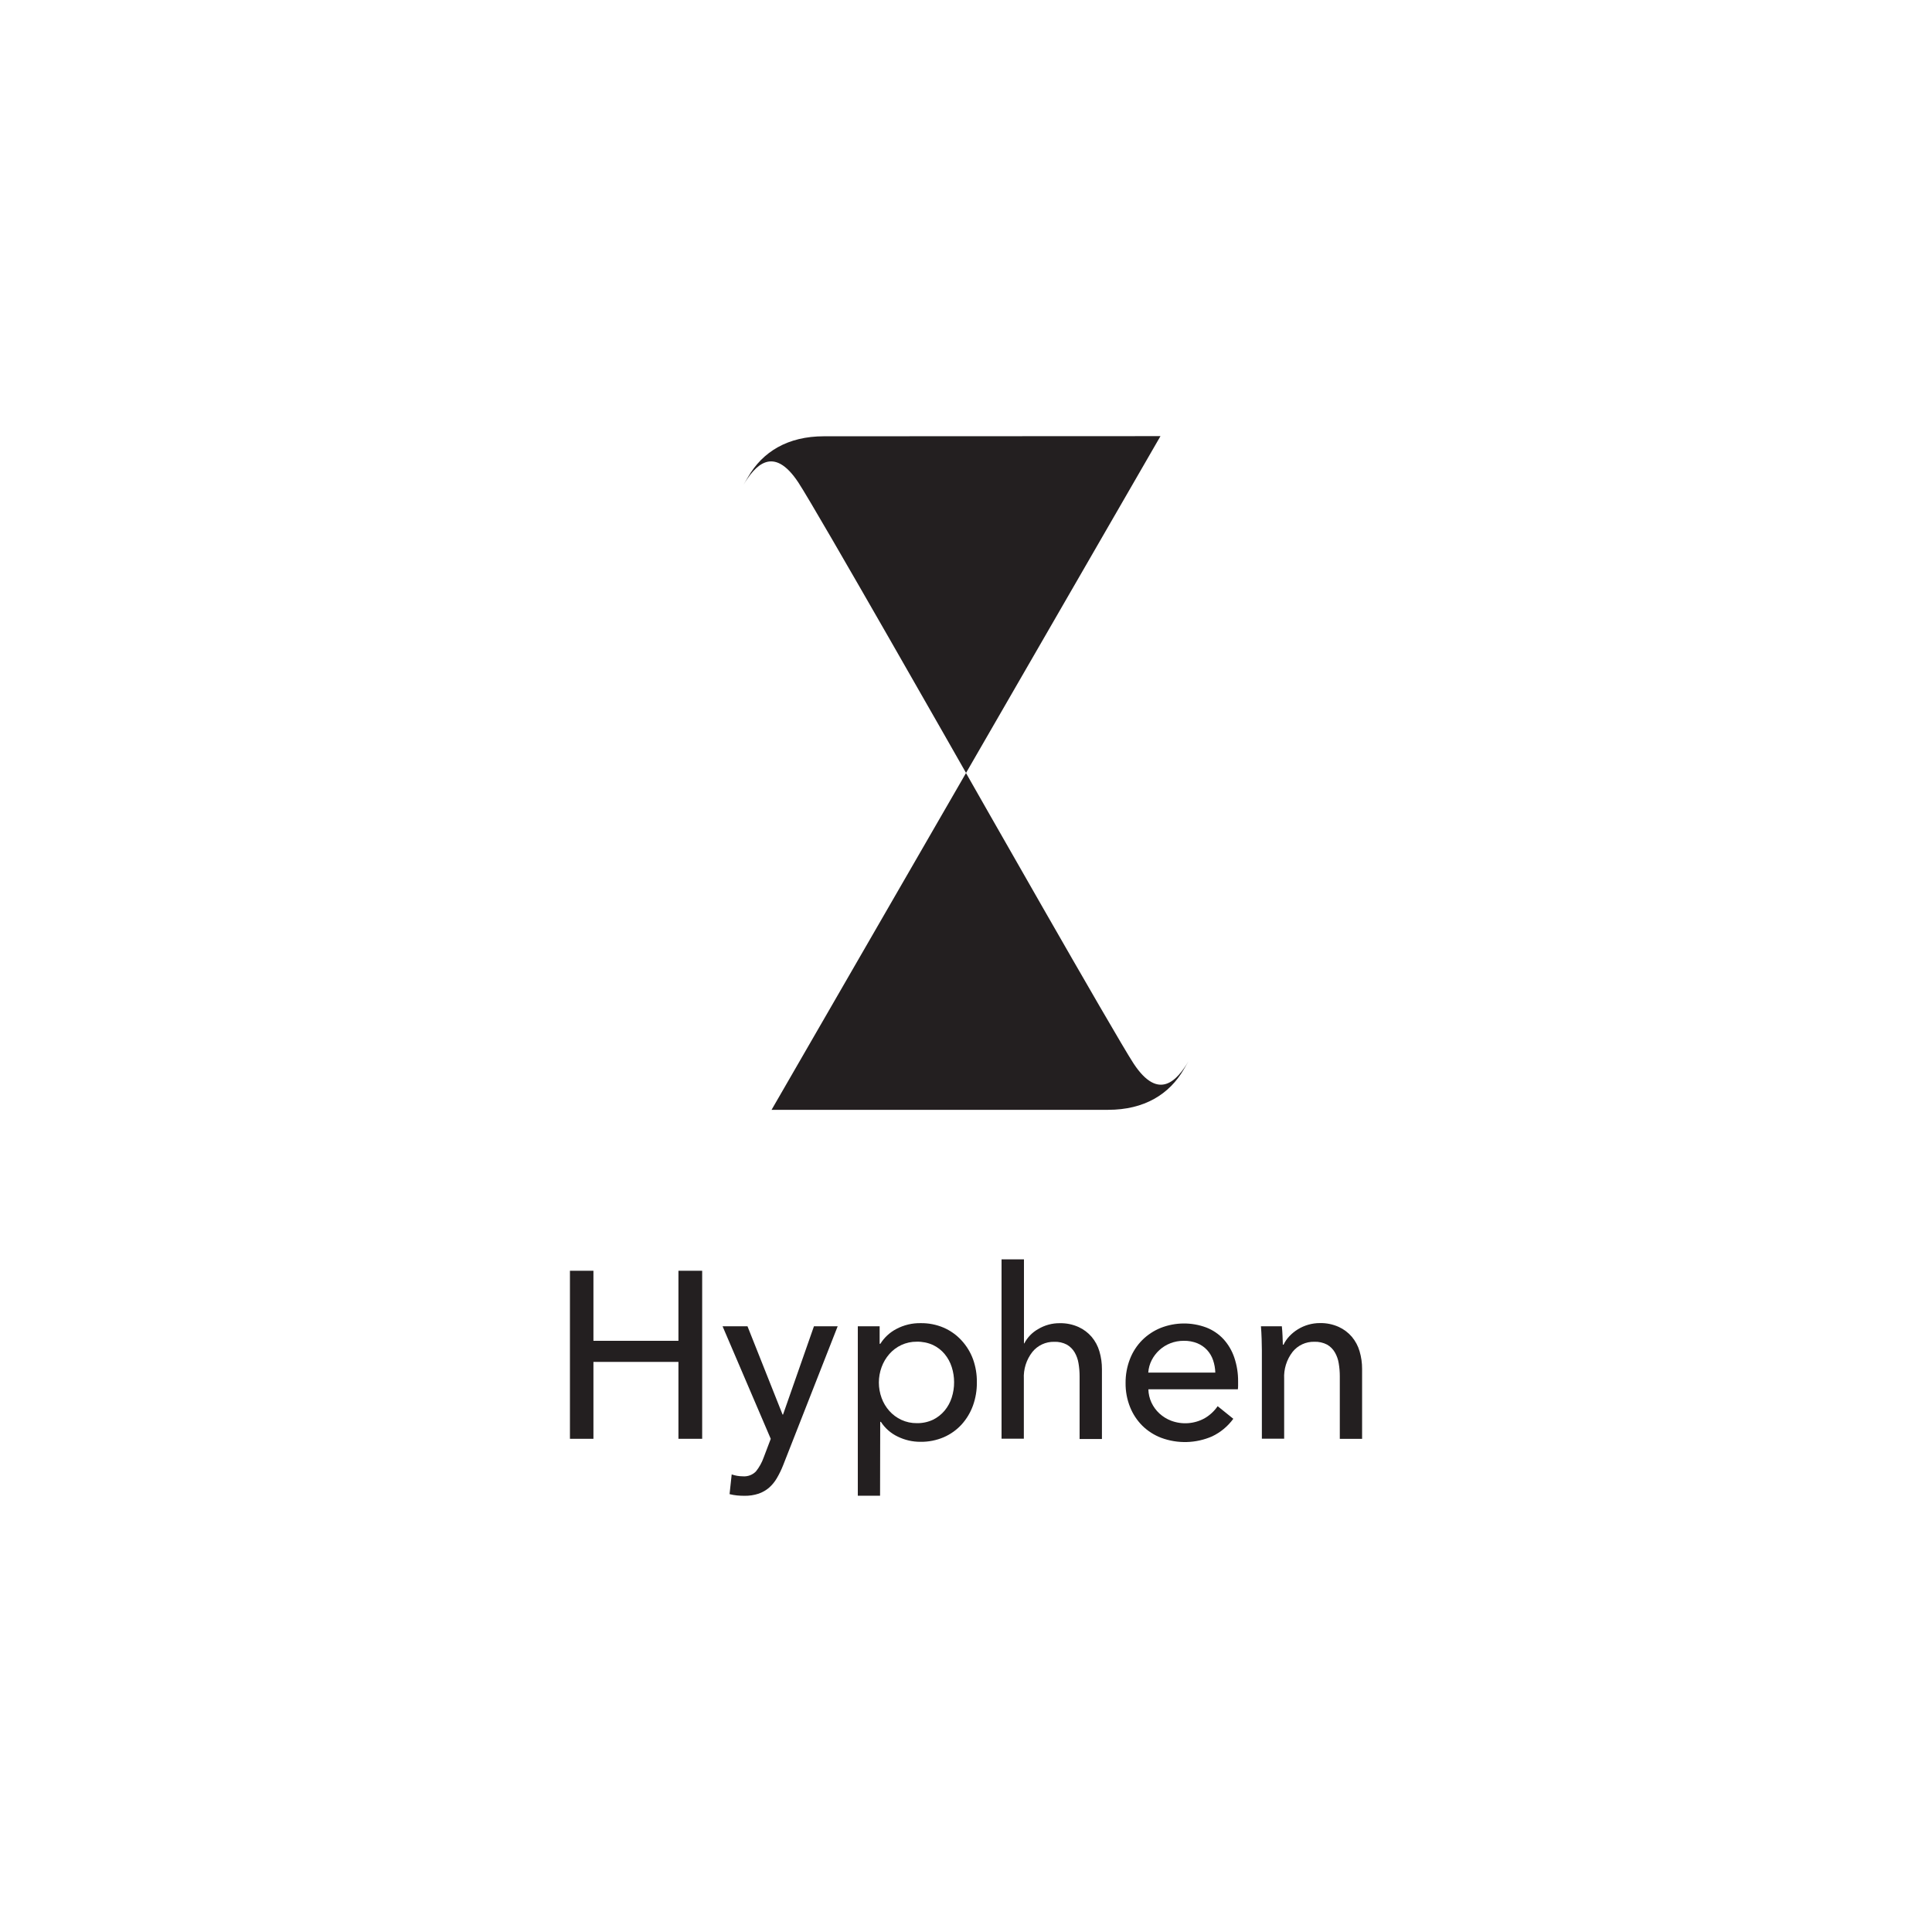
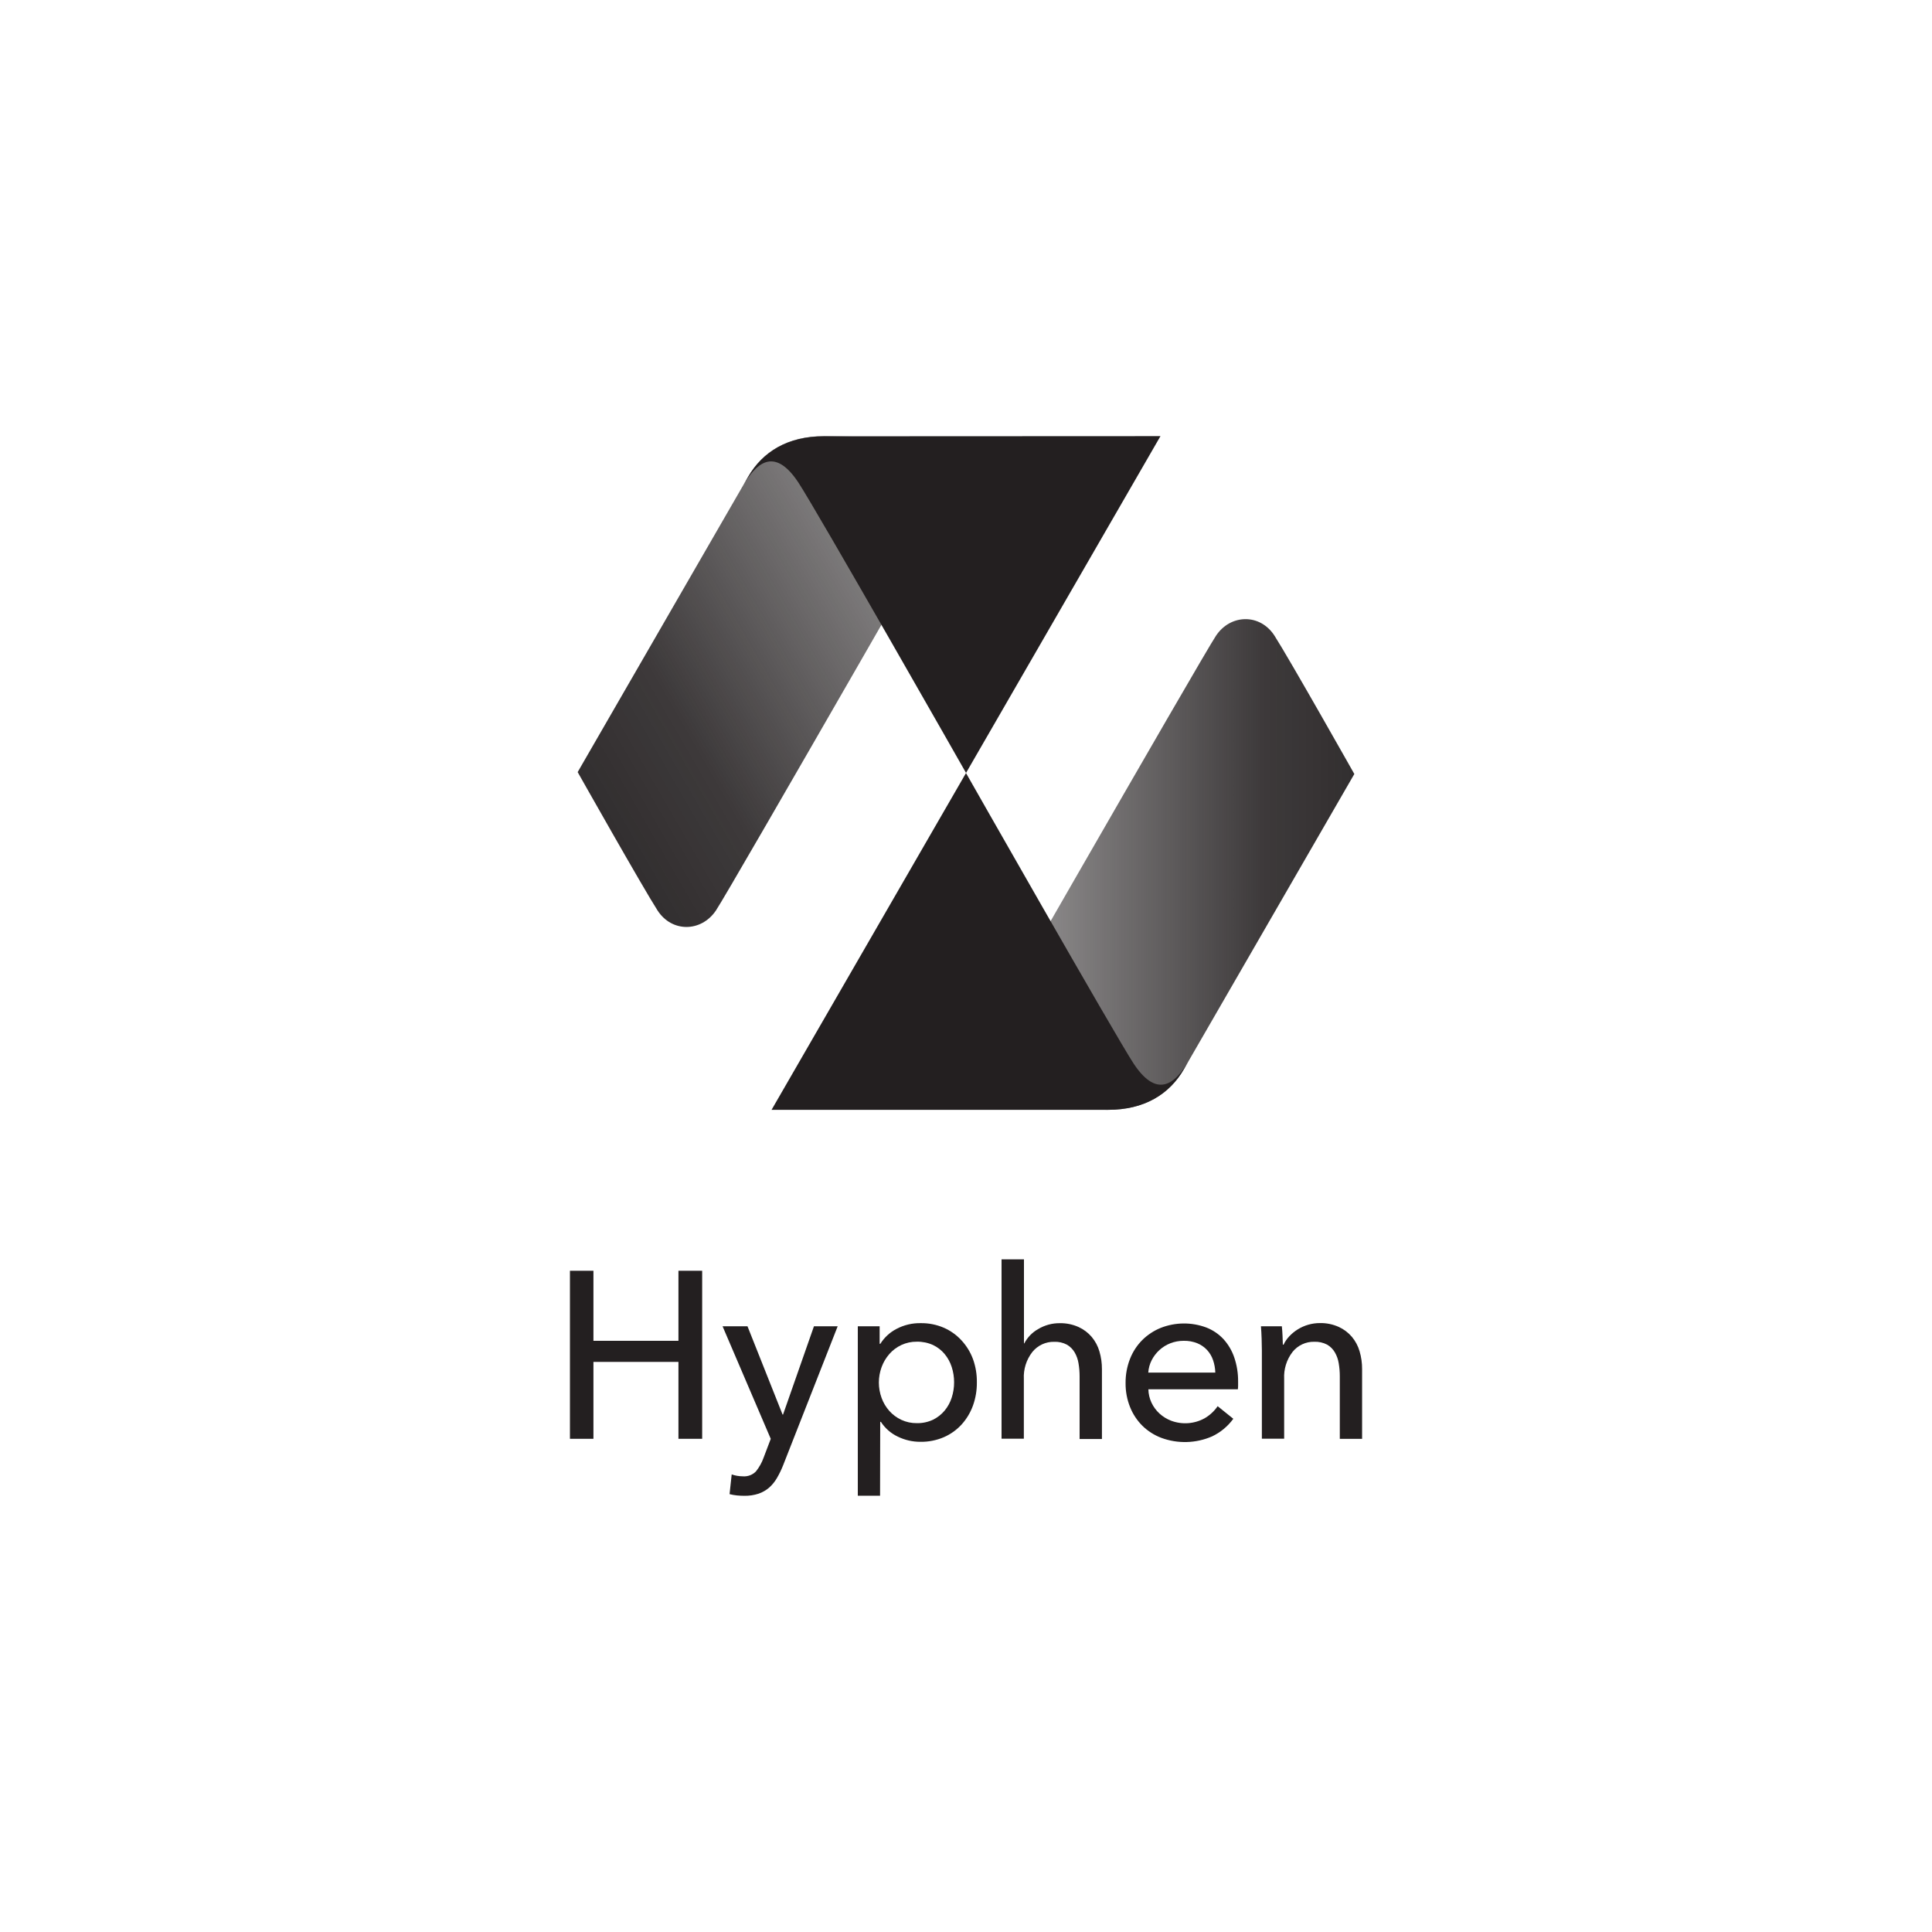
<svg xmlns="http://www.w3.org/2000/svg" xmlns:xlink="http://www.w3.org/1999/xlink" viewBox="0 0 500 500">
  <linearGradient id="hyphen-logo-horizontal-black-a" gradientUnits="userSpaceOnUse" x1="216.27" x2="424.83" y1="223.73" y2="223.73">
    <stop offset="0" stop-color="#231f20" stop-opacity="0" />
    <stop offset=".26" stop-color="#231f20" stop-opacity=".53" />
    <stop offset=".53" stop-color="#231f20" stop-opacity=".88" />
    <stop offset=".8" stop-color="#231f20" />
  </linearGradient>
-   <linearGradient id="hyphen-logo-horizontal-black-b" gradientTransform="matrix(-1 0 -0 -1 -2599.75 -5569.65)" x1="-2897.94" x2="-2667.89" xlink:href="#a" y1="-5685.37" y2="-5818.2" />
+   <linearGradient id="hyphen-logo-horizontal-black-b" gradientTransform="matrix(-1 0 -0 -1 -2599.75 -5569.65)" x1="-2897.94" x2="-2667.89" xlink:href="#hyphen-logo-horizontal-black-a" y1="-5685.37" y2="-5818.2" />
  <g fill="#231f20">
    <path d="m147.5 328.87h6.08v18.13h22v-18.13h6.14v43.49h-6.14v-19.9h-22v19.9h-6.08z" />
    <path d="m202.53 366.09h.12l8-22.85h6.14l-14.13 36a23.72 23.72 0 0 1 -1.6 3.29 10 10 0 0 1 -2 2.46 8.38 8.38 0 0 1 -2.73 1.57 11.18 11.18 0 0 1 -3.72.55q-.92 0-1.87-.09a13.21 13.21 0 0 1 -1.93-.34l.55-5.1a9.11 9.11 0 0 0 2.89.49 4.26 4.26 0 0 0 3.38-1.26 12.33 12.33 0 0 0 2-3.59l1.84-4.85-12.47-29.13h6.45z" />
    <path d="m227.76 387.09h-5.76v-43.85h5.65v4.54h.18a10.75 10.75 0 0 1 4.14-3.84 12.91 12.91 0 0 1 6.34-1.51 14.6 14.6 0 0 1 5.91 1.17 13.61 13.61 0 0 1 4.59 3.26 14.66 14.66 0 0 1 3 4.88 17 17 0 0 1 1 6 17.24 17.24 0 0 1 -1 6 14.83 14.83 0 0 1 -2.94 4.91 13.56 13.56 0 0 1 -4.6 3.29 14.77 14.77 0 0 1 -6.06 1.2 13.2 13.2 0 0 1 -5.88-1.35 10.63 10.63 0 0 1 -4.35-3.81h-.18zm19.16-29.36a12.74 12.74 0 0 0 -.61-3.93 10 10 0 0 0 -1.84-3.38 8.82 8.82 0 0 0 -3-2.33 9.71 9.71 0 0 0 -4.21-.86 9.26 9.26 0 0 0 -4 .86 9.45 9.45 0 0 0 -3.1 2.33 10.77 10.77 0 0 0 -2 3.38 11.64 11.64 0 0 0 0 8 10.39 10.39 0 0 0 2 3.35 9.65 9.65 0 0 0 3.1 2.3 9.25 9.25 0 0 0 4 .86 9.42 9.42 0 0 0 4.21-.89 9.15 9.15 0 0 0 3-2.36 10 10 0 0 0 1.84-3.38 12.73 12.73 0 0 0 .61-3.95z" />
    <path d="m265.09 347.66a9 9 0 0 1 3.56-3.68 10.64 10.64 0 0 1 5.65-1.54 11.33 11.33 0 0 1 4.85 1 9.83 9.83 0 0 1 3.38 2.55 10.32 10.32 0 0 1 2 3.75 15.94 15.94 0 0 1 .65 4.61v18.06h-5.78v-16.19a19.88 19.88 0 0 0 -.28-3.39 8.17 8.17 0 0 0 -1-2.83 5.59 5.59 0 0 0 -2-2 6.45 6.45 0 0 0 -3.29-.74 7.07 7.07 0 0 0 -5.65 2.62 10.47 10.47 0 0 0 -2.21 7v15.45h-5.77v-46.41h5.8v21.74z" />
    <path d="m320.42 357.55v1a8 8 0 0 1 -.06 1h-23.16a8.6 8.6 0 0 0 .8 3.45 9.09 9.09 0 0 0 2.06 2.81 9.54 9.54 0 0 0 3 1.86 10.39 10.39 0 0 0 8.69-.62 10.42 10.42 0 0 0 3.38-3.13l4.05 3.26a14.49 14.49 0 0 1 -5.5 4.56 17.62 17.62 0 0 1 -13.17.36 14.2 14.2 0 0 1 -4.85-3.1 14.38 14.38 0 0 1 -3.19-4.82 16.27 16.27 0 0 1 -1.17-6.26 16.7 16.7 0 0 1 1.14-6.23 14.27 14.27 0 0 1 3.17-4.88 14.54 14.54 0 0 1 4.8-3.16 16.48 16.48 0 0 1 11.79-.09 12 12 0 0 1 4.43 3 13.56 13.56 0 0 1 2.8 4.76 18.87 18.87 0 0 1 .99 6.23zm-5.9-2.33a11 11 0 0 0 -.58-3.22 7.4 7.4 0 0 0 -1.54-2.61 7.22 7.22 0 0 0 -2.52-1.75 8.92 8.92 0 0 0 -3.53-.64 9.35 9.35 0 0 0 -3.47.64 9 9 0 0 0 -2.82 1.75 9.21 9.21 0 0 0 -2 2.61 8.32 8.32 0 0 0 -.89 3.22z" />
    <path d="m331.74 343.24q.12 1.11.18 2.49t.08 2.27h.18a8.48 8.48 0 0 1 1.5-2.18 10.93 10.93 0 0 1 2.18-1.78 10.78 10.78 0 0 1 2.7-1.2 10.92 10.92 0 0 1 3.07-.43 11.33 11.33 0 0 1 4.85 1 9.82 9.82 0 0 1 3.38 2.55 10.3 10.3 0 0 1 2 3.75 15.94 15.94 0 0 1 .65 4.61v18.06h-5.77v-16.18a19.78 19.78 0 0 0 -.28-3.38 8.15 8.15 0 0 0 -1-2.83 5.5 5.5 0 0 0 -2-2 6.63 6.63 0 0 0 -3.32-.74 7 7 0 0 0 -5.62 2.61 10.52 10.52 0 0 0 -2.18 7v15.48h-5.77v-22.84q0-1.17-.06-3t-.18-3.26z" />
  </g>
-   <path d="m314.7 164.52c-3.58 5.36-70.37 121.87-70.37 121.87l42.45.83c9.34 0 15.86-4 19.63-10.55l44.09-76.36s-16.93-30-20.66-35.79-11.37-5.64-15.14 0z" fill="url(#a)" />
+   <path d="m314.7 164.52c-3.58 5.36-70.37 121.87-70.37 121.87l42.45.83c9.34 0 15.86-4 19.63-10.55l44.09-76.36s-16.93-30-20.66-35.79-11.37-5.64-15.14 0z" fill="url(#hyphen-logo-horizontal-black-a)" />
  <path d="m286.78 287.22c9.34 0 15.86-4 19.63-10.55l1.17-2c-2.91 4.85-7.67 10.48-14.2.58-4.76-7.25-43.38-75.19-43.38-75.19l-50.32 87.16z" fill="#231f20" />
-   <path d="m185.3 235.61c3.59-5.38 70.42-122 70.42-122l-42.5-.74c-9.34 0-15.86 4-19.63 10.55l-44.09 76.4s16.93 30 20.66 35.79 11.37 5.64 15.14 0z" fill="url(#b)" />
+   <path d="m185.3 235.61c3.59-5.38 70.42-122 70.42-122l-42.5-.74c-9.34 0-15.86 4-19.63 10.55l-44.09 76.4s16.93 30 20.66 35.79 11.37 5.64 15.14 0z" fill="url(#hyphen-logo-horizontal-black-b)" />
  <path d="m213.22 112.91c-9.34 0-15.86 4-19.63 10.55l-1.17 2c2.91-4.85 7.67-10.48 14.2-.58 4.76 7.23 43.39 75.15 43.39 75.15l50.32-87.16z" fill="#231f20" />
</svg>
